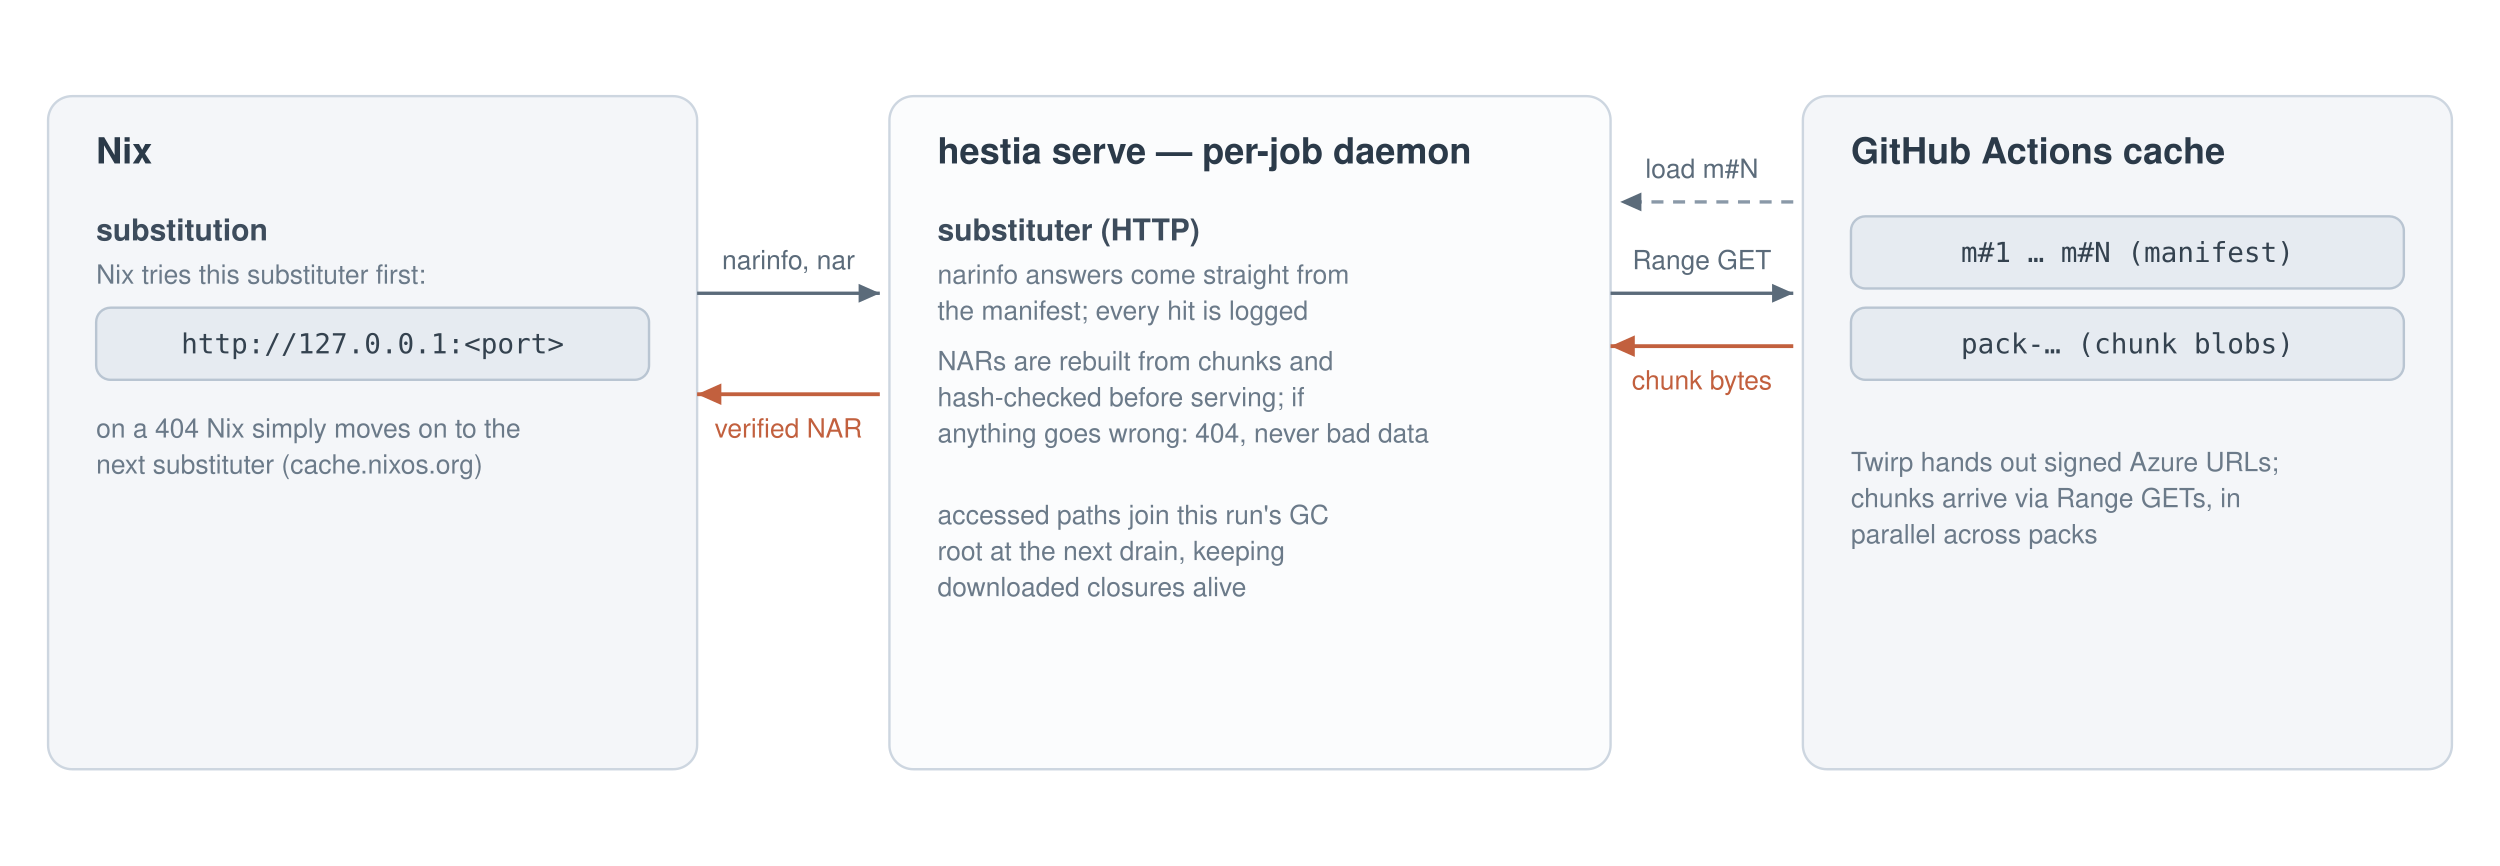
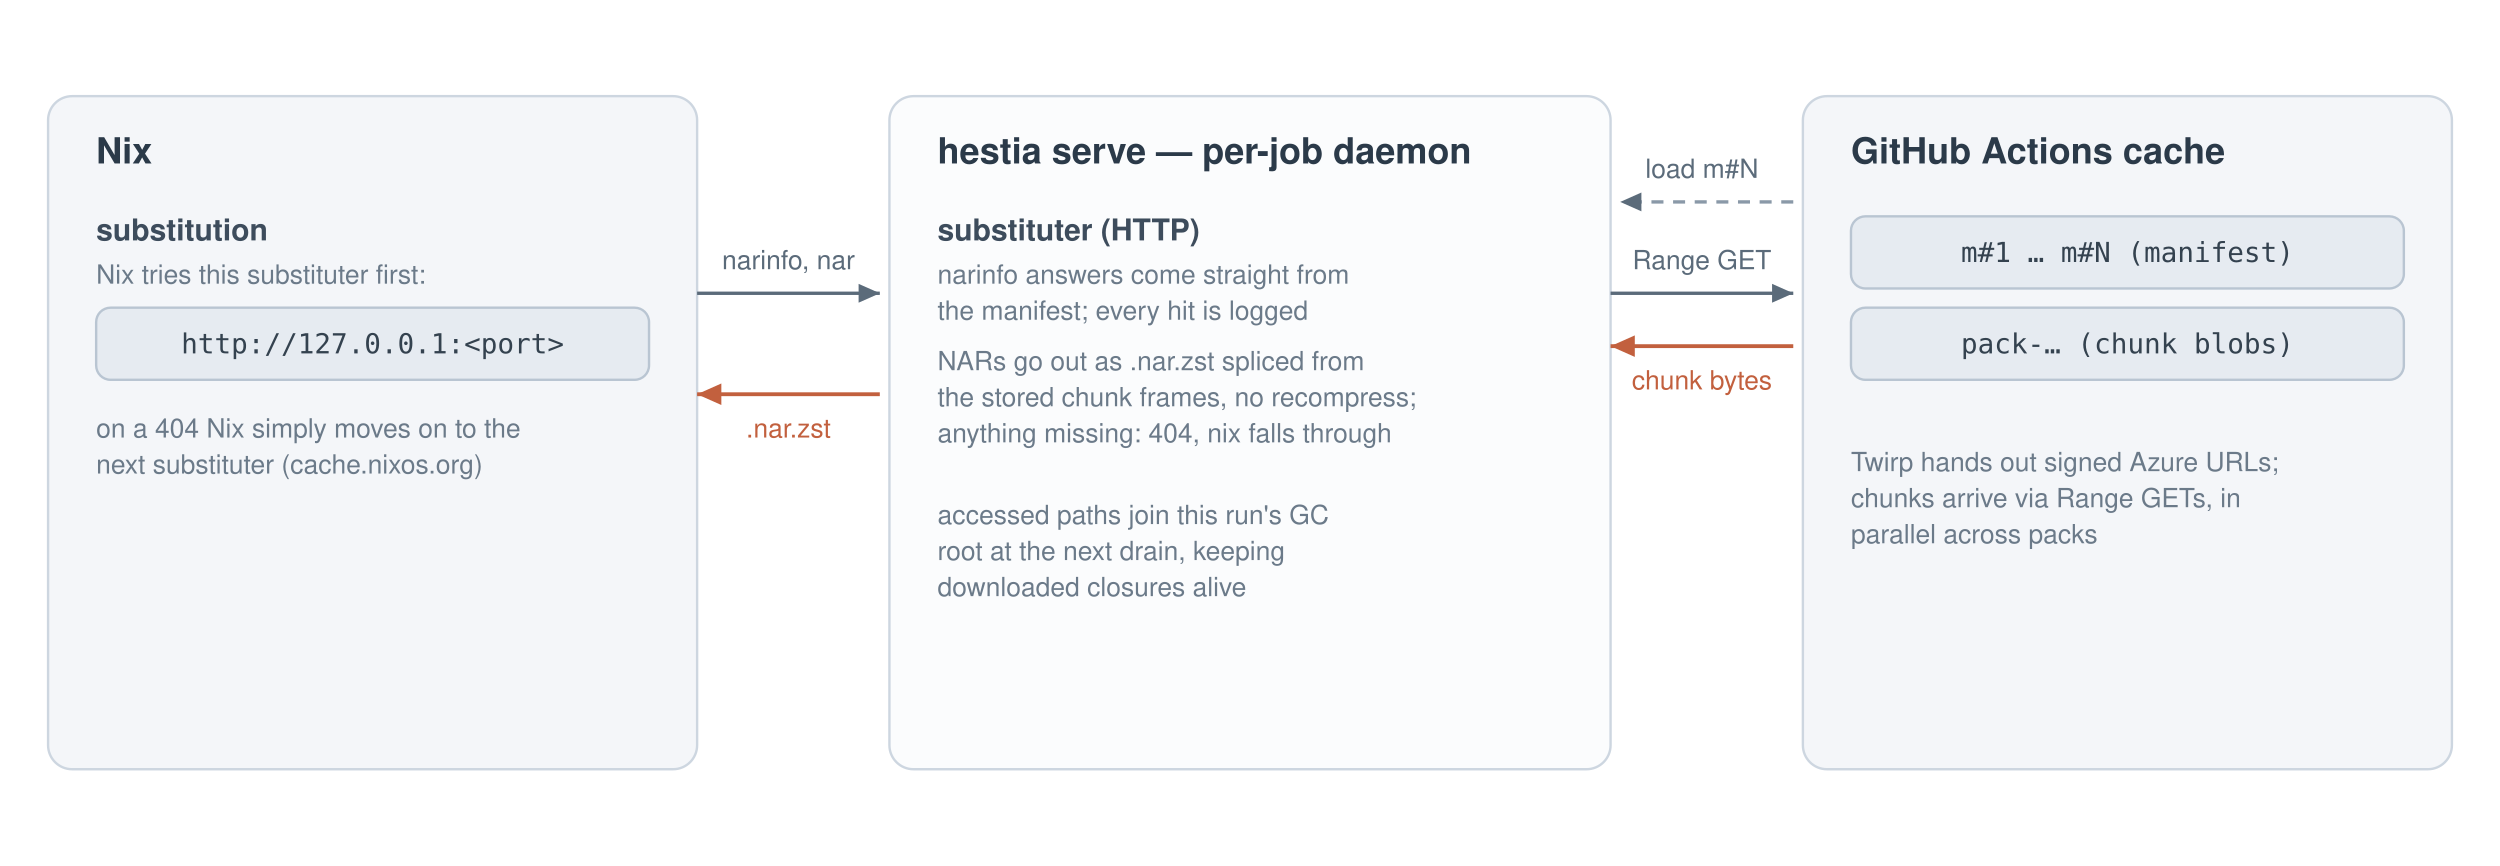
<svg xmlns="http://www.w3.org/2000/svg" viewBox="0 0 1040 360" font-family="-apple-system, 'Segoe UI', Helvetica, Arial, sans-serif">
  <defs>
    <marker id="arrow" viewBox="0 0 10 10" refX="9" refY="5" markerWidth="7" markerHeight="7" orient="auto-start-reverse">
      <path d="M 0 1 L 9 5 L 0 9 z" fill="#5b6b7a" />
    </marker>
    <marker id="arrow-accent" viewBox="0 0 10 10" refX="9" refY="5" markerWidth="7" markerHeight="7" orient="auto-start-reverse">
      <path d="M 0 1 L 9 5 L 0 9 z" fill="#c2603e" />
    </marker>
  </defs>
  <style>
    .h1 { font-size: 15px; font-weight: 600; fill: #2b3a49; }
    .t  { font-size: 12.5px; font-weight: 600; fill: #3d4c5c; }
    .ts { font-size: 11px; fill: #6b7a89; }
    .m  { font-size: 11.5px; font-family: ui-monospace, 'SF Mono', Menlo, Consolas, monospace; fill: #34424f; }
    .edge { stroke: #5b6b7a; stroke-width: 1.4; fill: none; }
    .edge-dash { stroke: #8a99a8; stroke-width: 1.4; fill: none; stroke-dasharray: 5 4; }
    .edge-accent { stroke: #c2603e; stroke-width: 1.6; fill: none; }
    .lbl { font-size: 11px; fill: #5b6b7a; }
    .lbla { font-size: 11px; fill: #c2603e; }
  </style>
  <rect x="20" y="40" width="270" height="280" rx="10" fill="#f4f6f9" stroke="#cdd6e0" />
  <text x="40" y="68" class="h1">Nix</text>
  <text x="40" y="100" class="t">substitution</text>
  <text x="40" y="118" class="ts">Nix tries this substituter first:</text>
  <rect x="40" y="128" width="230" height="30" rx="6" fill="#e6ebf1" stroke="#b9c5d2" />
  <text x="155" y="147" class="m" text-anchor="middle">http://127.0.0.1:&lt;port&gt;</text>
  <text x="40" y="182" class="ts">on a 404 Nix simply moves on to the</text>
  <text x="40" y="197" class="ts">next substituter (cache.nixos.org)</text>
  <rect x="370" y="40" width="300" height="280" rx="10" fill="#fbfcfd" stroke="#cdd6e0" />
  <text x="390" y="68" class="h1">hestia serve — per-job daemon</text>
  <text x="390" y="100" class="t">substituter (HTTP)</text>
  <text x="390" y="118" class="ts">narinfo answers come straight from</text>
  <text x="390" y="133" class="ts">the manifest; every hit is logged</text>
-   <text x="390" y="154" class="ts">NARs are rebuilt from chunks and</text>
-   <text x="390" y="169" class="ts">hash-checked before serving; if</text>
-   <text x="390" y="184" class="ts">anything goes wrong: 404, never bad data</text>
+   <text x="390" y="154" class="ts">NARs go out as .nar.zst spliced from</text>
+   <text x="390" y="169" class="ts">the stored chunk frames, no recompress;</text>
+   <text x="390" y="184" class="ts">anything missing: 404, nix falls through</text>
  <text x="390" y="218" class="ts">accessed paths join this run's GC</text>
  <text x="390" y="233" class="ts">root at the next drain, keeping</text>
  <text x="390" y="248" class="ts">downloaded closures alive</text>
  <rect x="750" y="40" width="270" height="280" rx="10" fill="#f4f6f9" stroke="#cdd6e0" />
  <text x="770" y="68" class="h1">GitHub Actions cache</text>
  <rect x="770" y="90" width="230" height="30" rx="6" fill="#e6ebf1" stroke="#b9c5d2" />
  <text x="885" y="109" class="m" text-anchor="middle">m#1 … m#N  (manifest)</text>
  <rect x="770" y="128" width="230" height="30" rx="6" fill="#e6ebf1" stroke="#b9c5d2" />
  <text x="885" y="147" class="m" text-anchor="middle">pack-…  (chunk blobs)</text>
  <text x="770" y="196" class="ts">Twirp hands out signed Azure URLs;</text>
  <text x="770" y="211" class="ts">chunks arrive via Range GETs, in</text>
  <text x="770" y="226" class="ts">parallel across packs</text>
  <path class="edge-dash" d="M 746 84 L 674 84" marker-end="url(#arrow)" />
  <text x="708" y="74" class="lbl" text-anchor="middle">load m#N</text>
  <path class="edge" d="M 290 122 L 366 122" marker-end="url(#arrow)" />
  <text x="328" y="112" class="lbl" text-anchor="middle">narinfo, nar</text>
  <path class="edge-accent" d="M 366 164 L 290 164" marker-end="url(#arrow-accent)" />
-   <text x="328" y="182" class="lbla" text-anchor="middle">verified NAR</text>
+   <text x="328" y="182" class="lbla" text-anchor="middle">.nar.zst</text>
  <path class="edge" d="M 670 122 L 746 122" marker-end="url(#arrow)" />
  <text x="708" y="112" class="lbl" text-anchor="middle">Range GET</text>
  <path class="edge-accent" d="M 746 144 L 670 144" marker-end="url(#arrow-accent)" />
  <text x="708" y="162" class="lbla" text-anchor="middle">chunk bytes</text>
</svg>
